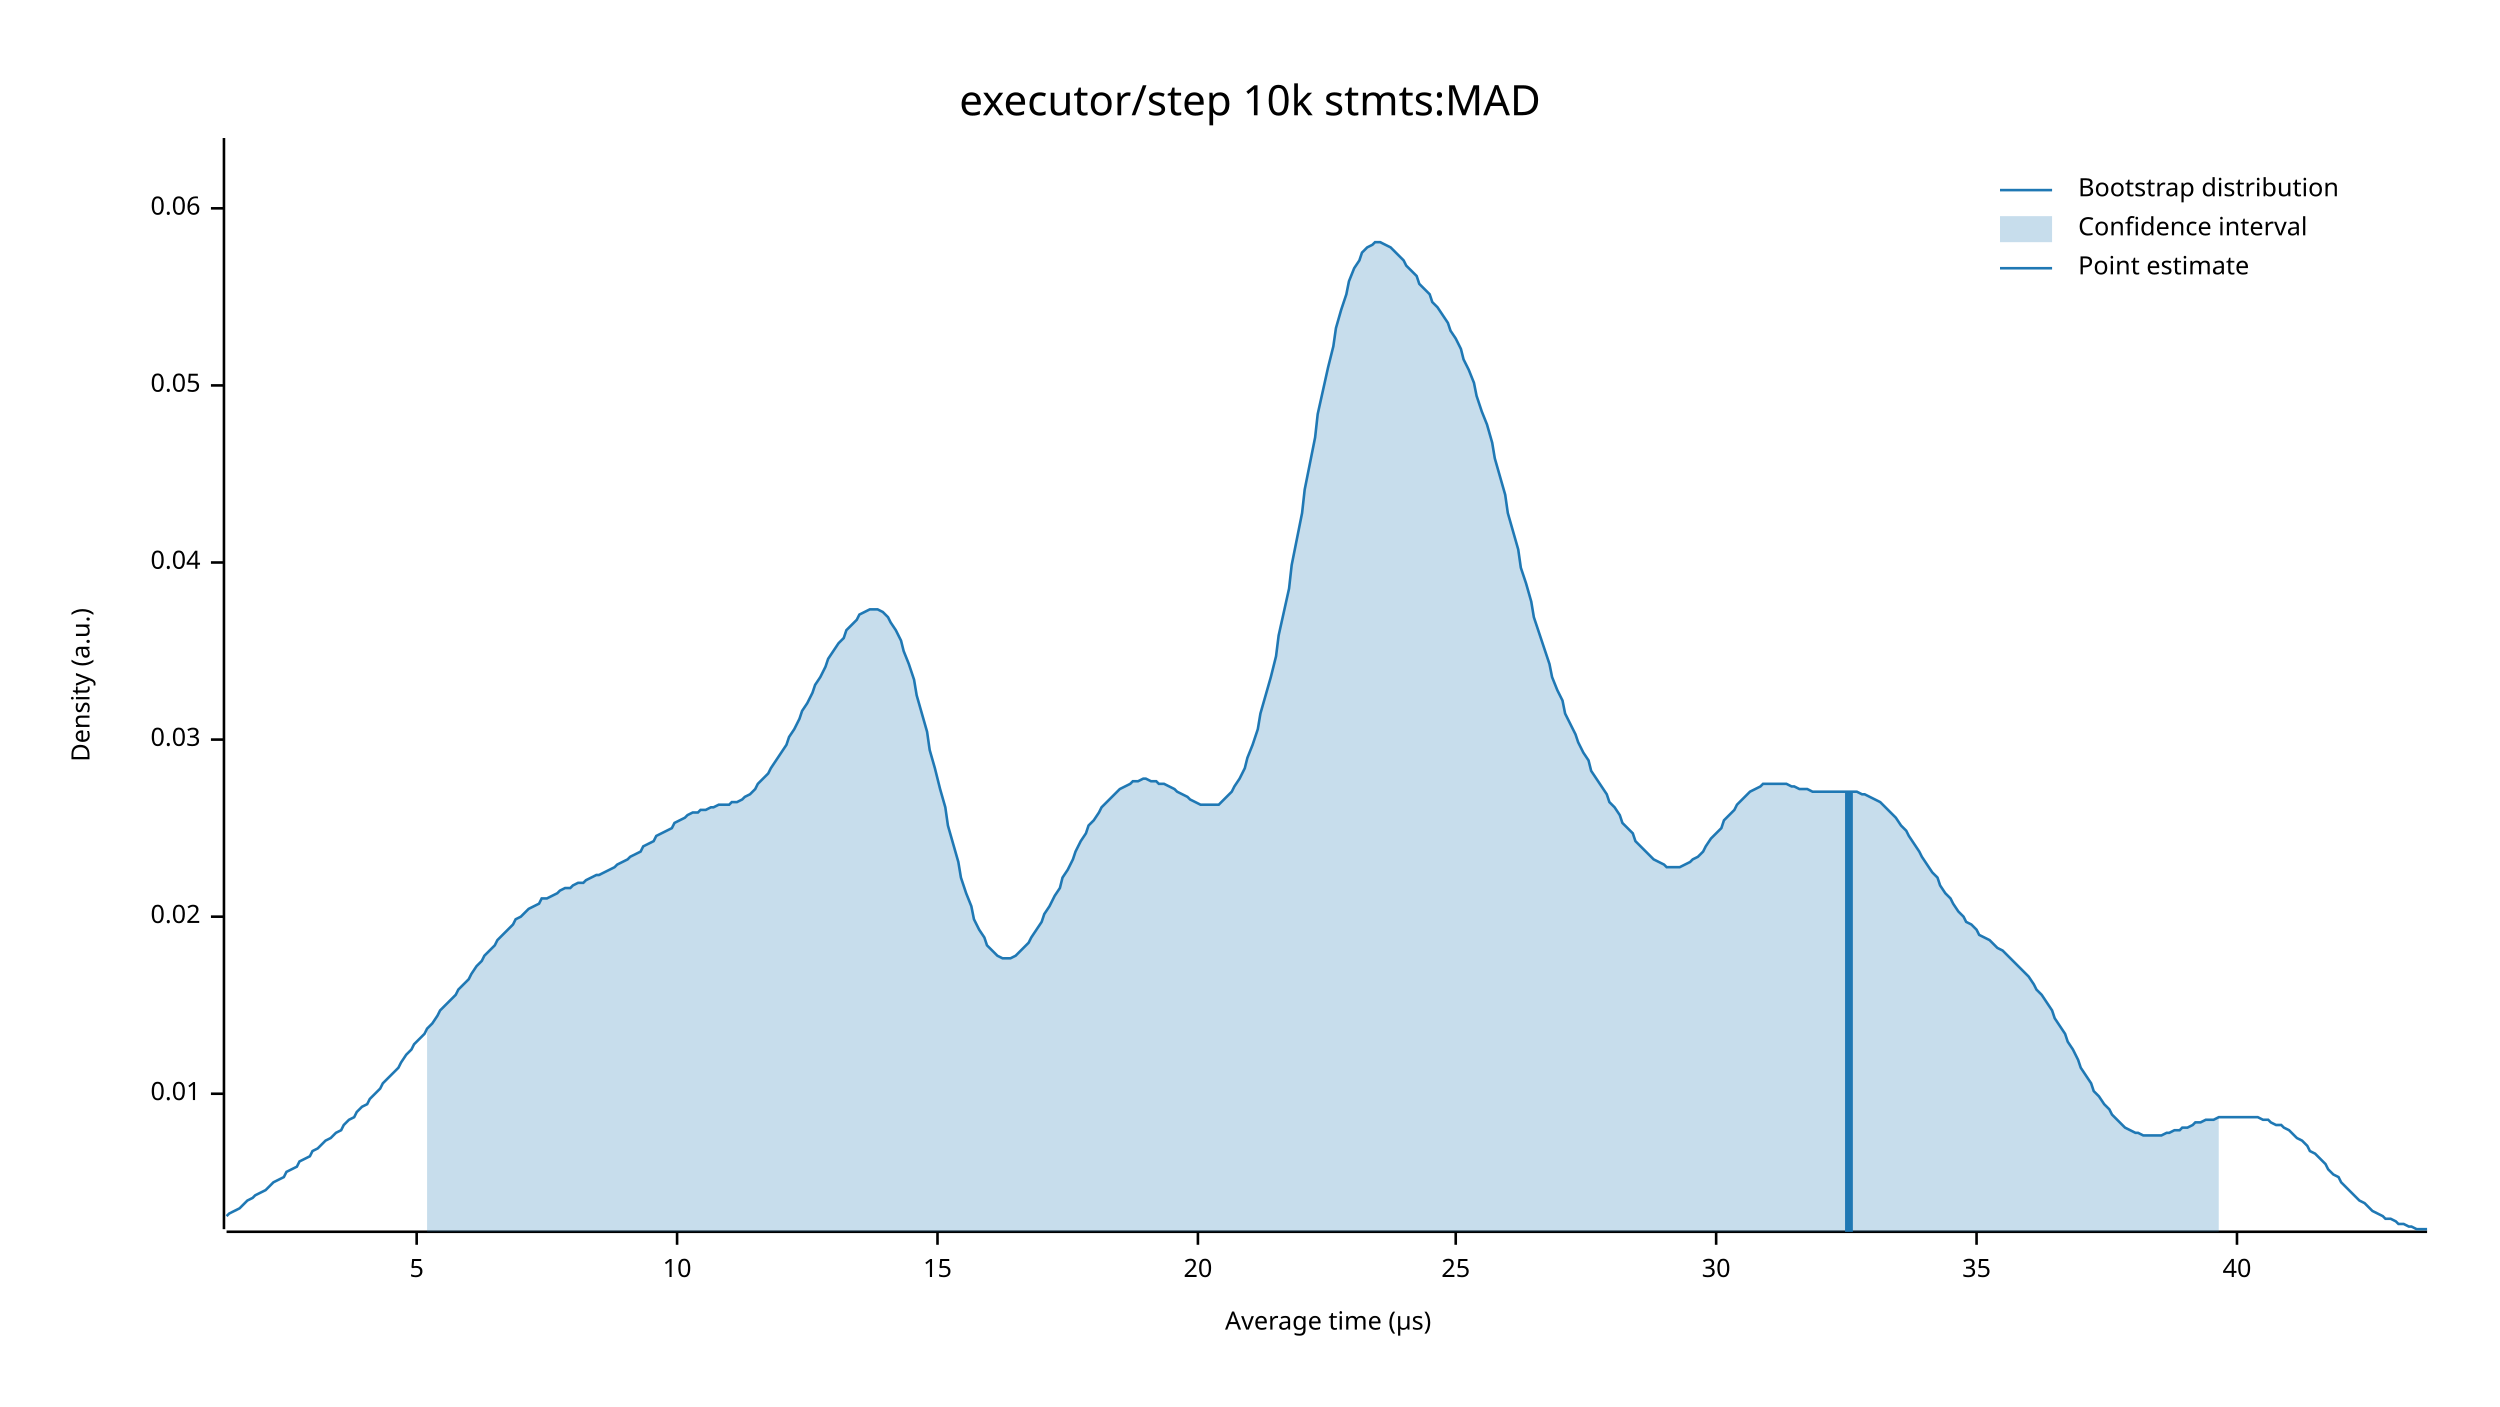
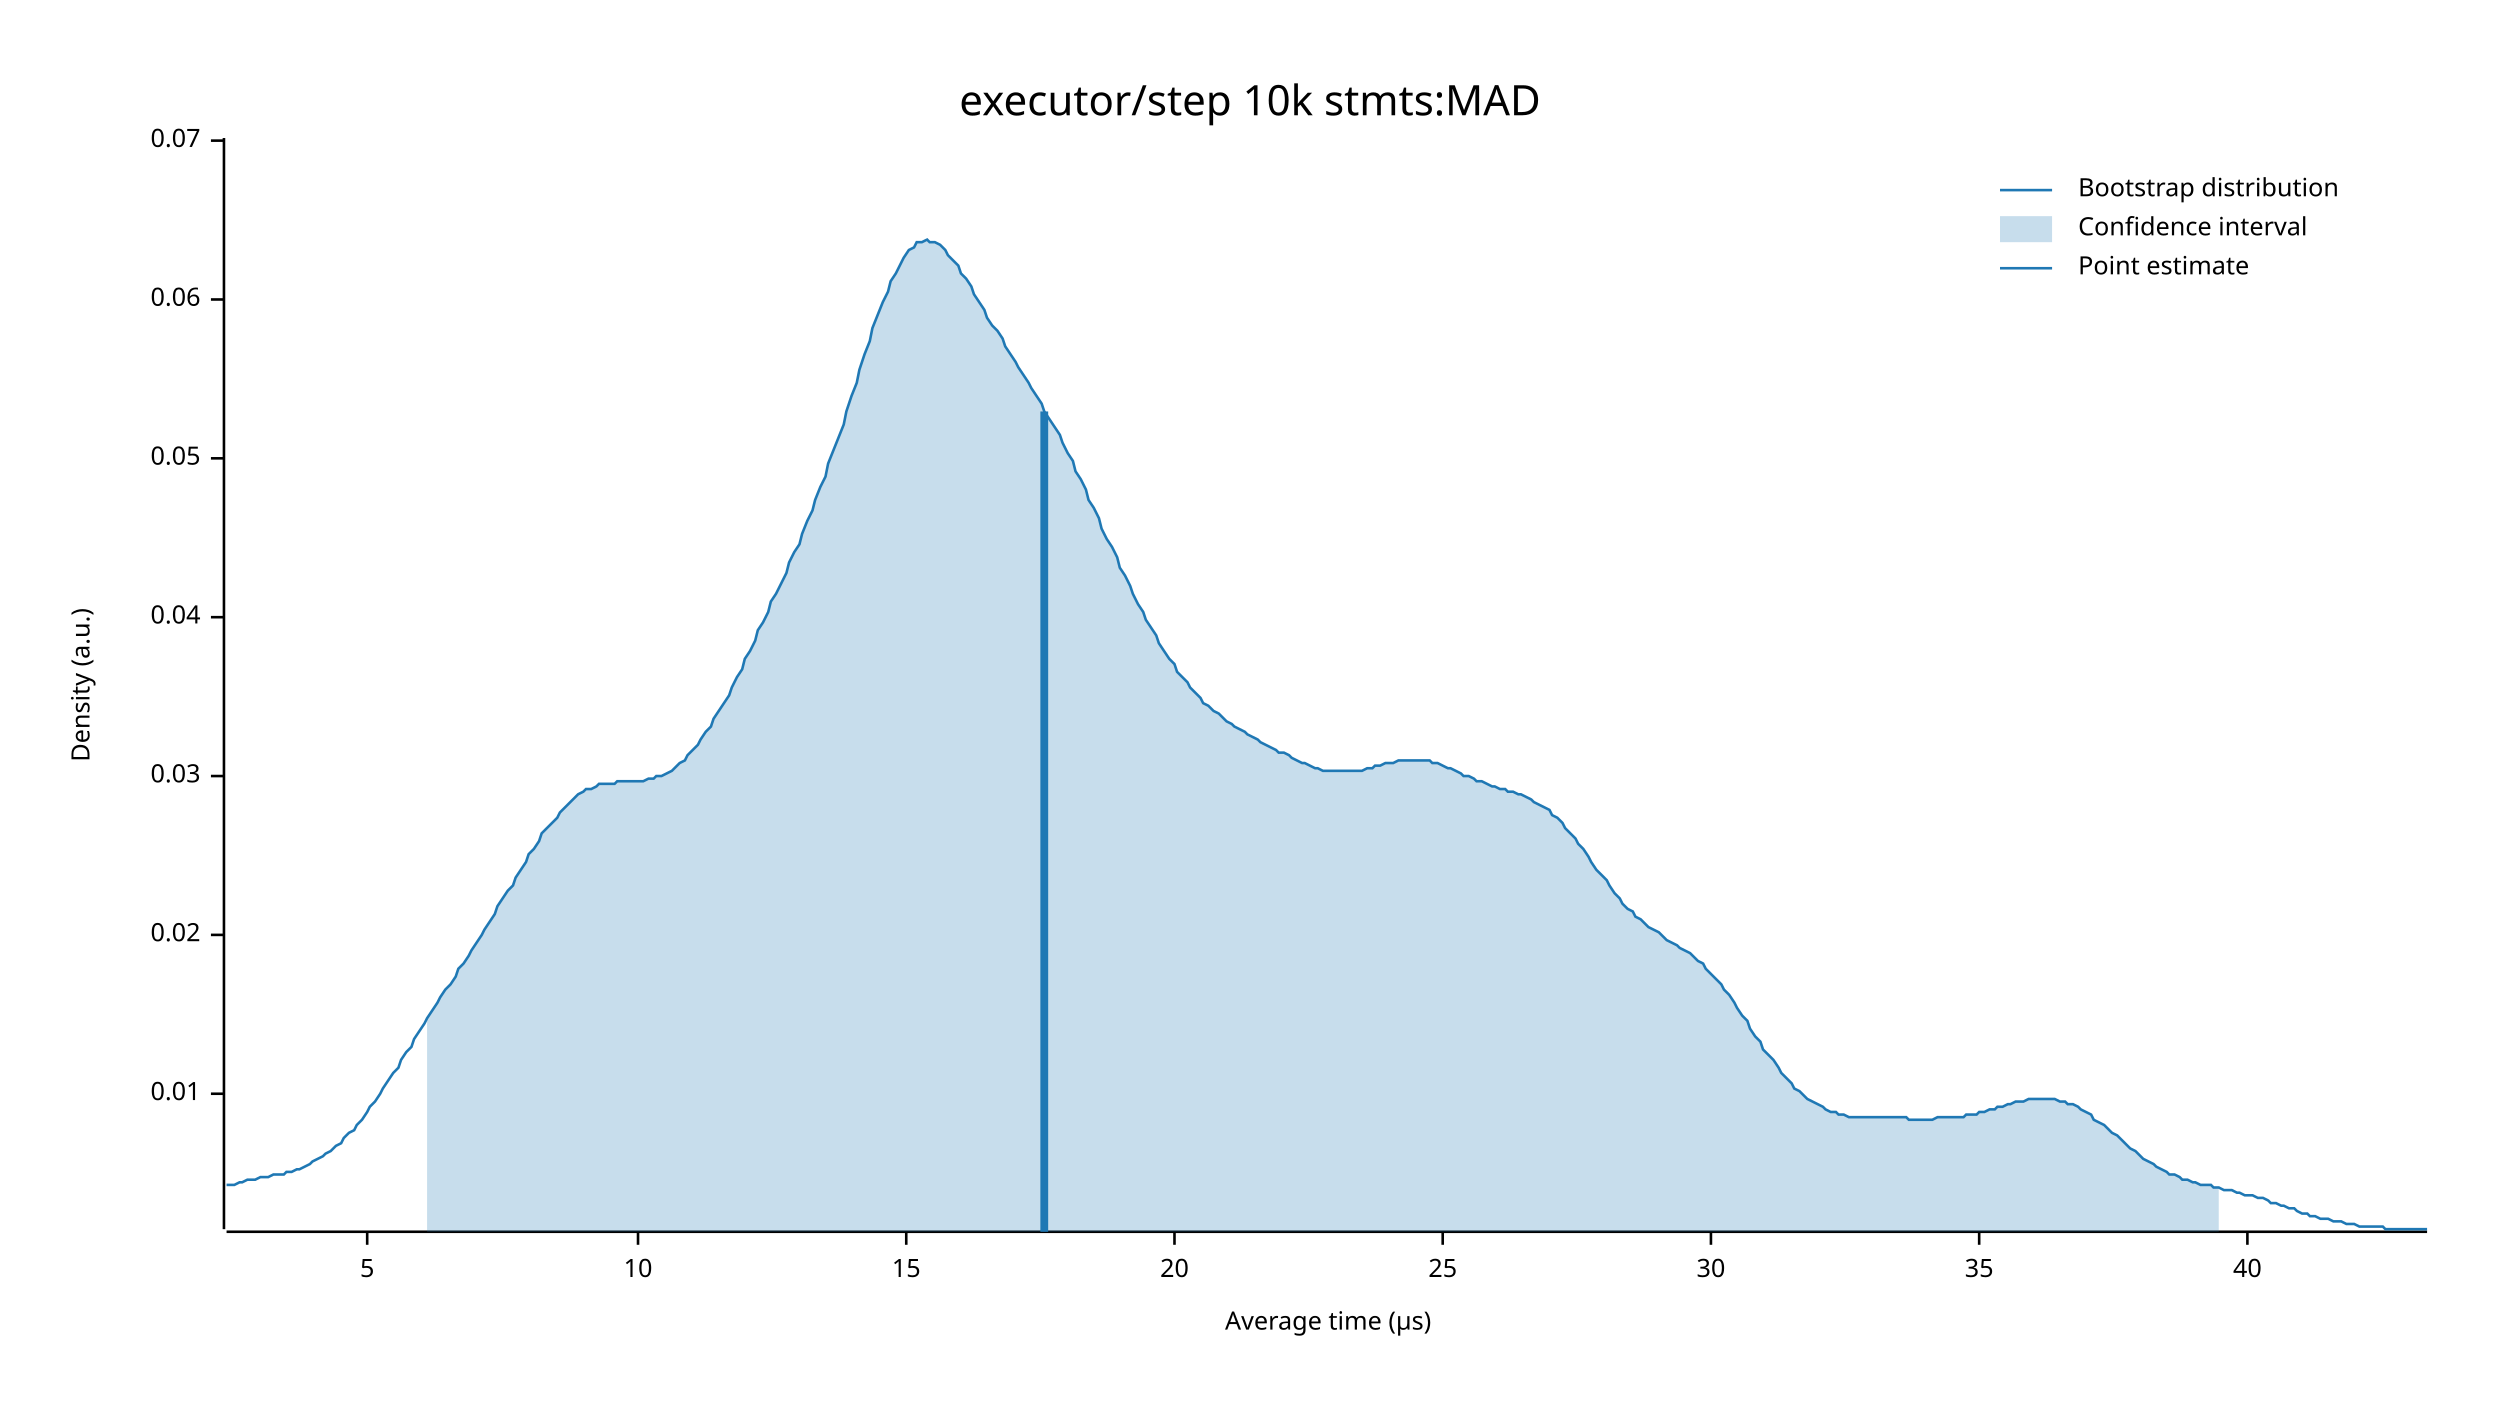
<svg xmlns="http://www.w3.org/2000/svg" width="960" height="540" viewBox="0 0 960 540">
  <text x="480" y="32" dy="0.76em" text-anchor="middle" font-family="sans-serif" font-size="16.129" opacity="1" fill="#000000">
executor/step 10k stmts:MAD
</text>
  <text x="27" y="263" dy="0.76em" text-anchor="middle" font-family="sans-serif" font-size="9.677" opacity="1" fill="#000000" transform="rotate(270, 27, 263)">
Density (a.u.)
</text>
  <text x="510" y="513" dy="-0.5ex" text-anchor="middle" font-family="sans-serif" font-size="9.677" opacity="1" fill="#000000">
Average time (µs)
</text>
  <polyline fill="none" opacity="1" stroke="#000000" stroke-width="1" points="86,53 86,472 " />
  <text x="77" y="420" dy="0.5ex" text-anchor="end" font-family="sans-serif" font-size="9.677" opacity="1" fill="#000000">
0.01
</text>
  <polyline fill="none" opacity="1" stroke="#000000" stroke-width="1" points="81,420 86,420 " />
-   <text x="77" y="352" dy="0.5ex" text-anchor="end" font-family="sans-serif" font-size="9.677" opacity="1" fill="#000000">
+   <text x="77" y="359" dy="0.5ex" text-anchor="end" font-family="sans-serif" font-size="9.677" opacity="1" fill="#000000">
0.02
</text>
-   <polyline fill="none" opacity="1" stroke="#000000" stroke-width="1" points="81,352 86,352 " />
-   <text x="77" y="284" dy="0.5ex" text-anchor="end" font-family="sans-serif" font-size="9.677" opacity="1" fill="#000000">
+   <polyline fill="none" opacity="1" stroke="#000000" stroke-width="1" points="81,359 86,359 " />
+   <text x="77" y="298" dy="0.5ex" text-anchor="end" font-family="sans-serif" font-size="9.677" opacity="1" fill="#000000">
0.03
</text>
-   <polyline fill="none" opacity="1" stroke="#000000" stroke-width="1" points="81,284 86,284 " />
-   <text x="77" y="216" dy="0.5ex" text-anchor="end" font-family="sans-serif" font-size="9.677" opacity="1" fill="#000000">
+   <polyline fill="none" opacity="1" stroke="#000000" stroke-width="1" points="81,298 86,298 " />
+   <text x="77" y="237" dy="0.5ex" text-anchor="end" font-family="sans-serif" font-size="9.677" opacity="1" fill="#000000">
0.04
</text>
-   <polyline fill="none" opacity="1" stroke="#000000" stroke-width="1" points="81,216 86,216 " />
-   <text x="77" y="148" dy="0.5ex" text-anchor="end" font-family="sans-serif" font-size="9.677" opacity="1" fill="#000000">
+   <polyline fill="none" opacity="1" stroke="#000000" stroke-width="1" points="81,237 86,237 " />
+   <text x="77" y="176" dy="0.5ex" text-anchor="end" font-family="sans-serif" font-size="9.677" opacity="1" fill="#000000">
0.05
</text>
-   <polyline fill="none" opacity="1" stroke="#000000" stroke-width="1" points="81,148 86,148 " />
-   <text x="77" y="80" dy="0.5ex" text-anchor="end" font-family="sans-serif" font-size="9.677" opacity="1" fill="#000000">
+   <polyline fill="none" opacity="1" stroke="#000000" stroke-width="1" points="81,176 86,176 " />
+   <text x="77" y="115" dy="0.5ex" text-anchor="end" font-family="sans-serif" font-size="9.677" opacity="1" fill="#000000">
0.06
</text>
-   <polyline fill="none" opacity="1" stroke="#000000" stroke-width="1" points="81,80 86,80 " />
+   <polyline fill="none" opacity="1" stroke="#000000" stroke-width="1" points="81,115 86,115 " />
+   <text x="77" y="54" dy="0.5ex" text-anchor="end" font-family="sans-serif" font-size="9.677" opacity="1" fill="#000000">
+ 0.07
+ </text>
+   <polyline fill="none" opacity="1" stroke="#000000" stroke-width="1" points="81,54 86,54 " />
  <polyline fill="none" opacity="1" stroke="#000000" stroke-width="1" points="87,473 932,473 " />
-   <text x="160" y="483" dy="0.76em" text-anchor="middle" font-family="sans-serif" font-size="9.677" opacity="1" fill="#000000">
+   <text x="141" y="483" dy="0.76em" text-anchor="middle" font-family="sans-serif" font-size="9.677" opacity="1" fill="#000000">
5
</text>
-   <polyline fill="none" opacity="1" stroke="#000000" stroke-width="1" points="160,473 160,478 " />
-   <text x="260" y="483" dy="0.76em" text-anchor="middle" font-family="sans-serif" font-size="9.677" opacity="1" fill="#000000">
+   <polyline fill="none" opacity="1" stroke="#000000" stroke-width="1" points="141,473 141,478 " />
+   <text x="245" y="483" dy="0.76em" text-anchor="middle" font-family="sans-serif" font-size="9.677" opacity="1" fill="#000000">
10
</text>
-   <polyline fill="none" opacity="1" stroke="#000000" stroke-width="1" points="260,473 260,478 " />
-   <text x="360" y="483" dy="0.76em" text-anchor="middle" font-family="sans-serif" font-size="9.677" opacity="1" fill="#000000">
+   <polyline fill="none" opacity="1" stroke="#000000" stroke-width="1" points="245,473 245,478 " />
+   <text x="348" y="483" dy="0.76em" text-anchor="middle" font-family="sans-serif" font-size="9.677" opacity="1" fill="#000000">
15
</text>
-   <polyline fill="none" opacity="1" stroke="#000000" stroke-width="1" points="360,473 360,478 " />
-   <text x="460" y="483" dy="0.76em" text-anchor="middle" font-family="sans-serif" font-size="9.677" opacity="1" fill="#000000">
+   <polyline fill="none" opacity="1" stroke="#000000" stroke-width="1" points="348,473 348,478 " />
+   <text x="451" y="483" dy="0.76em" text-anchor="middle" font-family="sans-serif" font-size="9.677" opacity="1" fill="#000000">
20
</text>
-   <polyline fill="none" opacity="1" stroke="#000000" stroke-width="1" points="460,473 460,478 " />
-   <text x="559" y="483" dy="0.76em" text-anchor="middle" font-family="sans-serif" font-size="9.677" opacity="1" fill="#000000">
+   <polyline fill="none" opacity="1" stroke="#000000" stroke-width="1" points="451,473 451,478 " />
+   <text x="554" y="483" dy="0.76em" text-anchor="middle" font-family="sans-serif" font-size="9.677" opacity="1" fill="#000000">
25
</text>
-   <polyline fill="none" opacity="1" stroke="#000000" stroke-width="1" points="559,473 559,478 " />
-   <text x="659" y="483" dy="0.76em" text-anchor="middle" font-family="sans-serif" font-size="9.677" opacity="1" fill="#000000">
+   <polyline fill="none" opacity="1" stroke="#000000" stroke-width="1" points="554,473 554,478 " />
+   <text x="657" y="483" dy="0.76em" text-anchor="middle" font-family="sans-serif" font-size="9.677" opacity="1" fill="#000000">
30
</text>
-   <polyline fill="none" opacity="1" stroke="#000000" stroke-width="1" points="659,473 659,478 " />
-   <text x="759" y="483" dy="0.76em" text-anchor="middle" font-family="sans-serif" font-size="9.677" opacity="1" fill="#000000">
+   <polyline fill="none" opacity="1" stroke="#000000" stroke-width="1" points="657,473 657,478 " />
+   <text x="760" y="483" dy="0.76em" text-anchor="middle" font-family="sans-serif" font-size="9.677" opacity="1" fill="#000000">
35
</text>
-   <polyline fill="none" opacity="1" stroke="#000000" stroke-width="1" points="759,473 759,478 " />
-   <text x="859" y="483" dy="0.76em" text-anchor="middle" font-family="sans-serif" font-size="9.677" opacity="1" fill="#000000">
+   <polyline fill="none" opacity="1" stroke="#000000" stroke-width="1" points="760,473 760,478 " />
+   <text x="863" y="483" dy="0.76em" text-anchor="middle" font-family="sans-serif" font-size="9.677" opacity="1" fill="#000000">
40
</text>
-   <polyline fill="none" opacity="1" stroke="#000000" stroke-width="1" points="859,473 859,478 " />
-   <polyline fill="none" opacity="1" stroke="#1F78B4" stroke-width="1" points="87,467 88,466 90,465 92,464 93,463 95,461 97,460 98,459 100,458 102,457 103,456 105,454 107,453 109,452 110,450 112,449 114,448 115,446 117,445 119,444 120,442 122,441 124,439 125,438 127,437 129,435 131,434 132,432 134,430 136,429 137,427 139,425 141,424 142,422 144,420 146,418 147,416 149,414 151,412 153,410 154,408 156,405 158,403 159,401 161,399 163,397 164,395 166,393 168,390 169,388 171,386 173,384 175,382 176,380 178,378 180,376 181,374 183,371 185,369 186,367 188,365 190,363 191,361 193,359 195,357 197,355 198,353 200,352 202,350 203,349 205,348 207,347 208,345 210,345 212,344 214,343 215,342 217,341 219,341 220,340 222,339 224,339 225,338 227,337 229,336 230,336 232,335 234,334 236,333 237,332 239,331 241,330 242,329 244,328 246,327 247,325 249,324 251,323 252,321 254,320 256,319 258,318 259,316 261,315 263,314 264,313 266,312 268,312 269,311 271,311 273,310 274,310 276,309 278,309 280,309 281,308 283,308 285,307 286,306 288,305 290,303 291,301 293,299 295,297 296,295 298,292 300,289 302,286 303,283 305,280 307,276 308,273 310,270 312,266 313,263 315,260 317,256 318,253 320,250 322,247 324,245 325,242 327,240 329,238 330,236 332,235 334,234 335,234 337,234 339,235 341,237 342,239 344,242 346,246 347,250 349,255 351,261 352,267 354,274 356,281 357,288 359,295 361,303 363,310 364,317 366,324 368,331 369,337 371,343 373,348 374,353 376,357 378,360 379,363 381,365 383,367 385,368 386,368 388,368 390,367 391,366 393,364 395,362 396,360 398,357 400,354 401,351 403,348 405,344 407,341 408,337 410,334 412,330 413,327 415,323 417,320 418,317 420,315 422,312 423,310 425,308 427,306 429,304 430,303 432,302 434,301 435,300 437,300 439,299 440,299 442,300 444,300 445,301 447,301 449,302 451,303 452,304 454,305 456,306 457,307 459,308 461,309 462,309 464,309 466,309 468,309 469,308 471,306 473,304 474,302 476,299 478,295 479,291 481,286 483,280 484,274 486,267 488,260 490,252 491,244 493,235 495,226 496,217 498,207 500,197 501,188 503,178 505,168 506,159 508,150 510,141 512,133 513,126 515,119 517,113 518,108 520,103 522,100 523,97 525,95 527,94 528,93 530,93 532,94 534,95 535,96 537,98 539,100 540,102 542,104 544,106 545,109 547,111 549,113 550,116 552,118 554,121 556,124 557,127 559,130 561,134 562,138 564,142 566,147 567,152 569,158 571,163 573,170 574,176 576,183 578,190 579,197 581,204 583,211 584,218 586,224 588,231 589,237 591,243 593,249 595,255 596,260 598,265 600,269 601,274 603,278 605,282 606,285 608,289 610,292 611,296 613,299 615,302 617,305 618,308 620,310 622,313 623,316 625,318 627,320 628,323 630,325 632,327 633,328 635,330 637,331 639,332 640,333 642,333 644,333 645,333 647,332 649,331 650,330 652,329 654,327 655,325 657,322 659,320 661,318 662,315 664,313 666,311 667,309 669,307 671,305 672,304 674,303 676,302 677,301 679,301 681,301 683,301 684,301 686,301 688,302 689,302 691,303 693,303 694,303 696,304 698,304 700,304 701,304 703,304 705,304 706,304 708,304 710,304 711,304 713,304 715,305 716,305 718,306 720,307 722,308 723,309 725,311 727,313 728,314 730,317 732,319 733,321 735,324 737,327 738,329 740,332 742,335 744,337 745,340 747,343 749,345 750,347 752,350 754,352 755,354 757,355 759,357 760,359 762,360 764,361 766,363 767,364 769,365 771,367 772,368 774,370 776,372 777,373 779,375 781,378 782,380 784,382 786,385 788,388 789,391 791,394 793,397 794,400 796,403 798,407 799,410 801,413 803,416 804,419 806,421 808,424 810,426 811,428 813,430 815,432 816,433 818,434 820,435 821,435 823,436 825,436 827,436 828,436 830,436 832,435 833,435 835,434 837,434 838,433 840,433 842,432 843,431 845,431 847,430 849,430 850,430 852,429 854,429 855,429 857,429 859,429 860,429 862,429 864,429 865,429 867,429 869,430 871,430 872,431 874,432 876,432 877,433 879,434 881,436 882,437 884,438 886,440 887,442 889,443 891,445 893,447 894,449 896,451 898,452 899,454 901,456 903,458 904,459 906,461 908,462 909,463 911,465 913,466 915,467 916,468 918,468 920,469 921,470 923,470 925,471 926,471 928,472 930,472 932,472 " />
-   <polygon opacity="0.25" fill="#1F78B4" points="164,395 166,393 168,390 169,388 171,386 173,384 175,382 176,380 178,378 180,376 181,374 183,371 185,369 186,367 188,365 190,363 191,361 193,359 195,357 197,355 198,353 200,352 202,350 203,349 205,348 207,347 208,345 210,345 212,344 214,343 215,342 217,341 219,341 220,340 222,339 224,339 225,338 227,337 229,336 230,336 232,335 234,334 236,333 237,332 239,331 241,330 242,329 244,328 246,327 247,325 249,324 251,323 252,321 254,320 256,319 258,318 259,316 261,315 263,314 264,313 266,312 268,312 269,311 271,311 273,310 274,310 276,309 278,309 280,309 281,308 283,308 285,307 286,306 288,305 290,303 291,301 293,299 295,297 296,295 298,292 300,289 302,286 303,283 305,280 307,276 308,273 310,270 312,266 313,263 315,260 317,256 318,253 320,250 322,247 324,245 325,242 327,240 329,238 330,236 332,235 334,234 335,234 337,234 339,235 341,237 342,239 344,242 346,246 347,250 349,255 351,261 352,267 354,274 356,281 357,288 359,295 361,303 363,310 364,317 366,324 368,331 369,337 371,343 373,348 374,353 376,357 378,360 379,363 381,365 383,367 385,368 386,368 388,368 390,367 391,366 393,364 395,362 396,360 398,357 400,354 401,351 403,348 405,344 407,341 408,337 410,334 412,330 413,327 415,323 417,320 418,317 420,315 422,312 423,310 425,308 427,306 429,304 430,303 432,302 434,301 435,300 437,300 439,299 440,299 442,300 444,300 445,301 447,301 449,302 451,303 452,304 454,305 456,306 457,307 459,308 461,309 462,309 464,309 466,309 468,309 469,308 471,306 473,304 474,302 476,299 478,295 479,291 481,286 483,280 484,274 486,267 488,260 490,252 491,244 493,235 495,226 496,217 498,207 500,197 501,188 503,178 505,168 506,159 508,150 510,141 512,133 513,126 515,119 517,113 518,108 520,103 522,100 523,97 525,95 527,94 528,93 530,93 532,94 534,95 535,96 537,98 539,100 540,102 542,104 544,106 545,109 547,111 549,113 550,116 552,118 554,121 556,124 557,127 559,130 561,134 562,138 564,142 566,147 567,152 569,158 571,163 573,170 574,176 576,183 578,190 579,197 581,204 583,211 584,218 586,224 588,231 589,237 591,243 593,249 595,255 596,260 598,265 600,269 601,274 603,278 605,282 606,285 608,289 610,292 611,296 613,299 615,302 617,305 618,308 620,310 622,313 623,316 625,318 627,320 628,323 630,325 632,327 633,328 635,330 637,331 639,332 640,333 642,333 644,333 645,333 647,332 649,331 650,330 652,329 654,327 655,325 657,322 659,320 661,318 662,315 664,313 666,311 667,309 669,307 671,305 672,304 674,303 676,302 677,301 679,301 681,301 683,301 684,301 686,301 688,302 689,302 691,303 693,303 694,303 696,304 698,304 700,304 701,304 703,304 705,304 706,304 708,304 710,304 711,304 713,304 715,305 716,305 718,306 720,307 722,308 723,309 725,311 727,313 728,314 730,317 732,319 733,321 735,324 737,327 738,329 740,332 742,335 744,337 745,340 747,343 749,345 750,347 752,350 754,352 755,354 757,355 759,357 760,359 762,360 764,361 766,363 767,364 769,365 771,367 772,368 774,370 776,372 777,373 779,375 781,378 782,380 784,382 786,385 788,388 789,391 791,394 793,397 794,400 796,403 798,407 799,410 801,413 803,416 804,419 806,421 808,424 810,426 811,428 813,430 815,432 816,433 818,434 820,435 821,435 823,436 825,436 827,436 828,436 830,436 832,435 833,435 835,434 837,434 838,433 840,433 842,432 843,431 845,431 847,430 849,430 850,430 852,429 852,473 164,473 " />
-   <polyline fill="none" opacity="1" stroke="#1F78B4" stroke-width="3" points="710,473 710,304 " />
+   <polyline fill="none" opacity="1" stroke="#000000" stroke-width="1" points="863,473 863,478 " />
+   <polyline fill="none" opacity="1" stroke="#1F78B4" stroke-width="1" points="87,455 88,455 90,455 92,454 93,454 95,453 97,453 98,453 100,452 102,452 103,452 105,451 107,451 109,451 110,450 112,450 114,449 115,449 117,448 119,447 120,446 122,445 124,444 125,443 127,442 129,440 131,439 132,437 134,435 136,434 137,432 139,430 141,427 142,425 144,423 146,420 147,418 149,415 151,412 153,410 154,407 156,404 158,402 159,399 161,396 163,393 164,391 166,388 168,385 169,383 171,380 173,378 175,375 176,372 178,370 180,367 181,365 183,362 185,359 186,357 188,354 190,351 191,348 193,345 195,342 197,340 198,337 200,334 202,331 203,328 205,326 207,323 208,320 210,318 212,316 214,314 215,312 217,310 219,308 220,307 222,305 224,304 225,303 227,303 229,302 230,301 232,301 234,301 236,301 237,300 239,300 241,300 242,300 244,300 246,300 247,300 249,299 251,299 252,298 254,298 256,297 258,296 259,295 261,293 263,292 264,290 266,288 268,286 269,284 271,281 273,279 274,276 276,273 278,270 280,267 281,264 283,260 285,257 286,253 288,250 290,246 291,242 293,239 295,235 296,231 298,228 300,224 302,220 303,216 305,212 307,209 308,205 310,200 312,196 313,192 315,187 317,183 318,178 320,173 322,168 324,163 325,158 327,152 329,147 330,142 332,136 334,131 335,126 337,121 339,116 341,112 342,108 344,105 346,101 347,99 349,96 351,95 352,93 354,93 356,92 357,93 359,93 361,94 363,96 364,98 366,100 368,102 369,105 371,107 373,110 374,113 376,116 378,119 379,122 381,125 383,127 385,130 386,133 388,136 390,139 391,141 393,144 395,147 396,149 398,152 400,155 401,158 403,161 405,164 407,167 408,170 410,174 412,177 413,181 415,184 417,188 418,192 420,195 422,199 423,203 425,207 427,210 429,214 430,218 432,221 434,225 435,228 437,232 439,235 440,238 442,241 444,244 445,247 447,250 449,253 451,255 452,258 454,260 456,262 457,264 459,266 461,268 462,270 464,271 466,273 468,274 469,275 471,277 473,278 474,279 476,280 478,281 479,282 481,283 483,284 484,285 486,286 488,287 490,288 491,289 493,289 495,290 496,291 498,292 500,293 501,293 503,294 505,295 506,295 508,296 510,296 512,296 513,296 515,296 517,296 518,296 520,296 522,296 523,296 525,295 527,295 528,294 530,294 532,293 534,293 535,293 537,292 539,292 540,292 542,292 544,292 545,292 547,292 549,292 550,293 552,293 554,294 556,295 557,295 559,296 561,297 562,298 564,298 566,299 567,300 569,300 571,301 573,302 574,302 576,303 578,303 579,304 581,304 583,305 584,305 586,306 588,307 589,308 591,309 593,310 595,311 596,313 598,314 600,316 601,318 603,320 605,322 606,324 608,326 610,329 611,331 613,334 615,336 617,338 618,340 620,343 622,345 623,347 625,349 627,350 628,352 630,353 632,355 633,356 635,357 637,358 639,360 640,361 642,362 644,363 645,364 647,365 649,366 650,367 652,369 654,370 655,372 657,374 659,376 661,378 662,380 664,382 666,385 667,387 669,390 671,392 672,395 674,398 676,400 677,403 679,405 681,407 683,410 684,412 686,414 688,416 689,418 691,419 693,421 694,422 696,423 698,424 700,425 701,426 703,427 705,427 706,428 708,428 710,429 711,429 713,429 715,429 716,429 718,429 720,429 722,429 723,429 725,429 727,429 728,429 730,429 732,429 733,430 735,430 737,430 738,430 740,430 742,430 744,429 745,429 747,429 749,429 750,429 752,429 754,429 755,428 757,428 759,428 760,427 762,427 764,426 766,426 767,425 769,425 771,424 772,424 774,423 776,423 777,423 779,422 781,422 782,422 784,422 786,422 788,422 789,422 791,423 793,423 794,424 796,424 798,425 799,426 801,427 803,428 804,430 806,431 808,432 810,434 811,435 813,436 815,438 816,439 818,441 820,442 821,443 823,445 825,446 827,447 828,448 830,449 832,450 833,451 835,451 837,452 838,453 840,453 842,454 843,454 845,455 847,455 849,455 850,456 852,456 854,457 855,457 857,457 859,458 860,458 862,459 864,459 865,459 867,460 869,460 871,461 872,462 874,462 876,463 877,463 879,464 881,464 882,465 884,466 886,466 887,467 889,467 891,468 893,468 894,468 896,469 898,469 899,469 901,470 903,470 904,470 906,471 908,471 909,471 911,471 913,471 915,471 916,472 918,472 920,472 921,472 923,472 925,472 926,472 928,472 930,472 932,472 " />
+   <polygon opacity="0.25" fill="#1F78B4" points="164,391 166,388 168,385 169,383 171,380 173,378 175,375 176,372 178,370 180,367 181,365 183,362 185,359 186,357 188,354 190,351 191,348 193,345 195,342 197,340 198,337 200,334 202,331 203,328 205,326 207,323 208,320 210,318 212,316 214,314 215,312 217,310 219,308 220,307 222,305 224,304 225,303 227,303 229,302 230,301 232,301 234,301 236,301 237,300 239,300 241,300 242,300 244,300 246,300 247,300 249,299 251,299 252,298 254,298 256,297 258,296 259,295 261,293 263,292 264,290 266,288 268,286 269,284 271,281 273,279 274,276 276,273 278,270 280,267 281,264 283,260 285,257 286,253 288,250 290,246 291,242 293,239 295,235 296,231 298,228 300,224 302,220 303,216 305,212 307,209 308,205 310,200 312,196 313,192 315,187 317,183 318,178 320,173 322,168 324,163 325,158 327,152 329,147 330,142 332,136 334,131 335,126 337,121 339,116 341,112 342,108 344,105 346,101 347,99 349,96 351,95 352,93 354,93 356,92 357,93 359,93 361,94 363,96 364,98 366,100 368,102 369,105 371,107 373,110 374,113 376,116 378,119 379,122 381,125 383,127 385,130 386,133 388,136 390,139 391,141 393,144 395,147 396,149 398,152 400,155 401,158 403,161 405,164 407,167 408,170 410,174 412,177 413,181 415,184 417,188 418,192 420,195 422,199 423,203 425,207 427,210 429,214 430,218 432,221 434,225 435,228 437,232 439,235 440,238 442,241 444,244 445,247 447,250 449,253 451,255 452,258 454,260 456,262 457,264 459,266 461,268 462,270 464,271 466,273 468,274 469,275 471,277 473,278 474,279 476,280 478,281 479,282 481,283 483,284 484,285 486,286 488,287 490,288 491,289 493,289 495,290 496,291 498,292 500,293 501,293 503,294 505,295 506,295 508,296 510,296 512,296 513,296 515,296 517,296 518,296 520,296 522,296 523,296 525,295 527,295 528,294 530,294 532,293 534,293 535,293 537,292 539,292 540,292 542,292 544,292 545,292 547,292 549,292 550,293 552,293 554,294 556,295 557,295 559,296 561,297 562,298 564,298 566,299 567,300 569,300 571,301 573,302 574,302 576,303 578,303 579,304 581,304 583,305 584,305 586,306 588,307 589,308 591,309 593,310 595,311 596,313 598,314 600,316 601,318 603,320 605,322 606,324 608,326 610,329 611,331 613,334 615,336 617,338 618,340 620,343 622,345 623,347 625,349 627,350 628,352 630,353 632,355 633,356 635,357 637,358 639,360 640,361 642,362 644,363 645,364 647,365 649,366 650,367 652,369 654,370 655,372 657,374 659,376 661,378 662,380 664,382 666,385 667,387 669,390 671,392 672,395 674,398 676,400 677,403 679,405 681,407 683,410 684,412 686,414 688,416 689,418 691,419 693,421 694,422 696,423 698,424 700,425 701,426 703,427 705,427 706,428 708,428 710,429 711,429 713,429 715,429 716,429 718,429 720,429 722,429 723,429 725,429 727,429 728,429 730,429 732,429 733,430 735,430 737,430 738,430 740,430 742,430 744,429 745,429 747,429 749,429 750,429 752,429 754,429 755,428 757,428 759,428 760,427 762,427 764,426 766,426 767,425 769,425 771,424 772,424 774,423 776,423 777,423 779,422 781,422 782,422 784,422 786,422 788,422 789,422 791,423 793,423 794,424 796,424 798,425 799,426 801,427 803,428 804,430 806,431 808,432 810,434 811,435 813,436 815,438 816,439 818,441 820,442 821,443 823,445 825,446 827,447 828,448 830,449 832,450 833,451 835,451 837,452 838,453 840,453 842,454 843,454 845,455 847,455 849,455 850,456 852,456 852,473 164,473 " />
+   <polyline fill="none" opacity="1" stroke="#1F78B4" stroke-width="3" points="401,473 401,158 " />
  <text x="798" y="68" dy="0.76em" text-anchor="start" font-family="sans-serif" font-size="9.677" opacity="1" fill="#000000">
Bootstrap distribution
</text>
  <text x="798" y="83" dy="0.76em" text-anchor="start" font-family="sans-serif" font-size="9.677" opacity="1" fill="#000000">
Confidence interval
</text>
  <text x="798" y="98" dy="0.76em" text-anchor="start" font-family="sans-serif" font-size="9.677" opacity="1" fill="#000000">
Point estimate
</text>
  <polyline fill="none" opacity="1" stroke="#1F78B4" stroke-width="1" points="768,73 788,73 " />
  <rect x="768" y="83" width="20" height="10" opacity="0.25" fill="#1F78B4" stroke="none" />
  <polyline fill="none" opacity="1" stroke="#1F78B4" stroke-width="1" points="768,103 788,103 " />
</svg>
